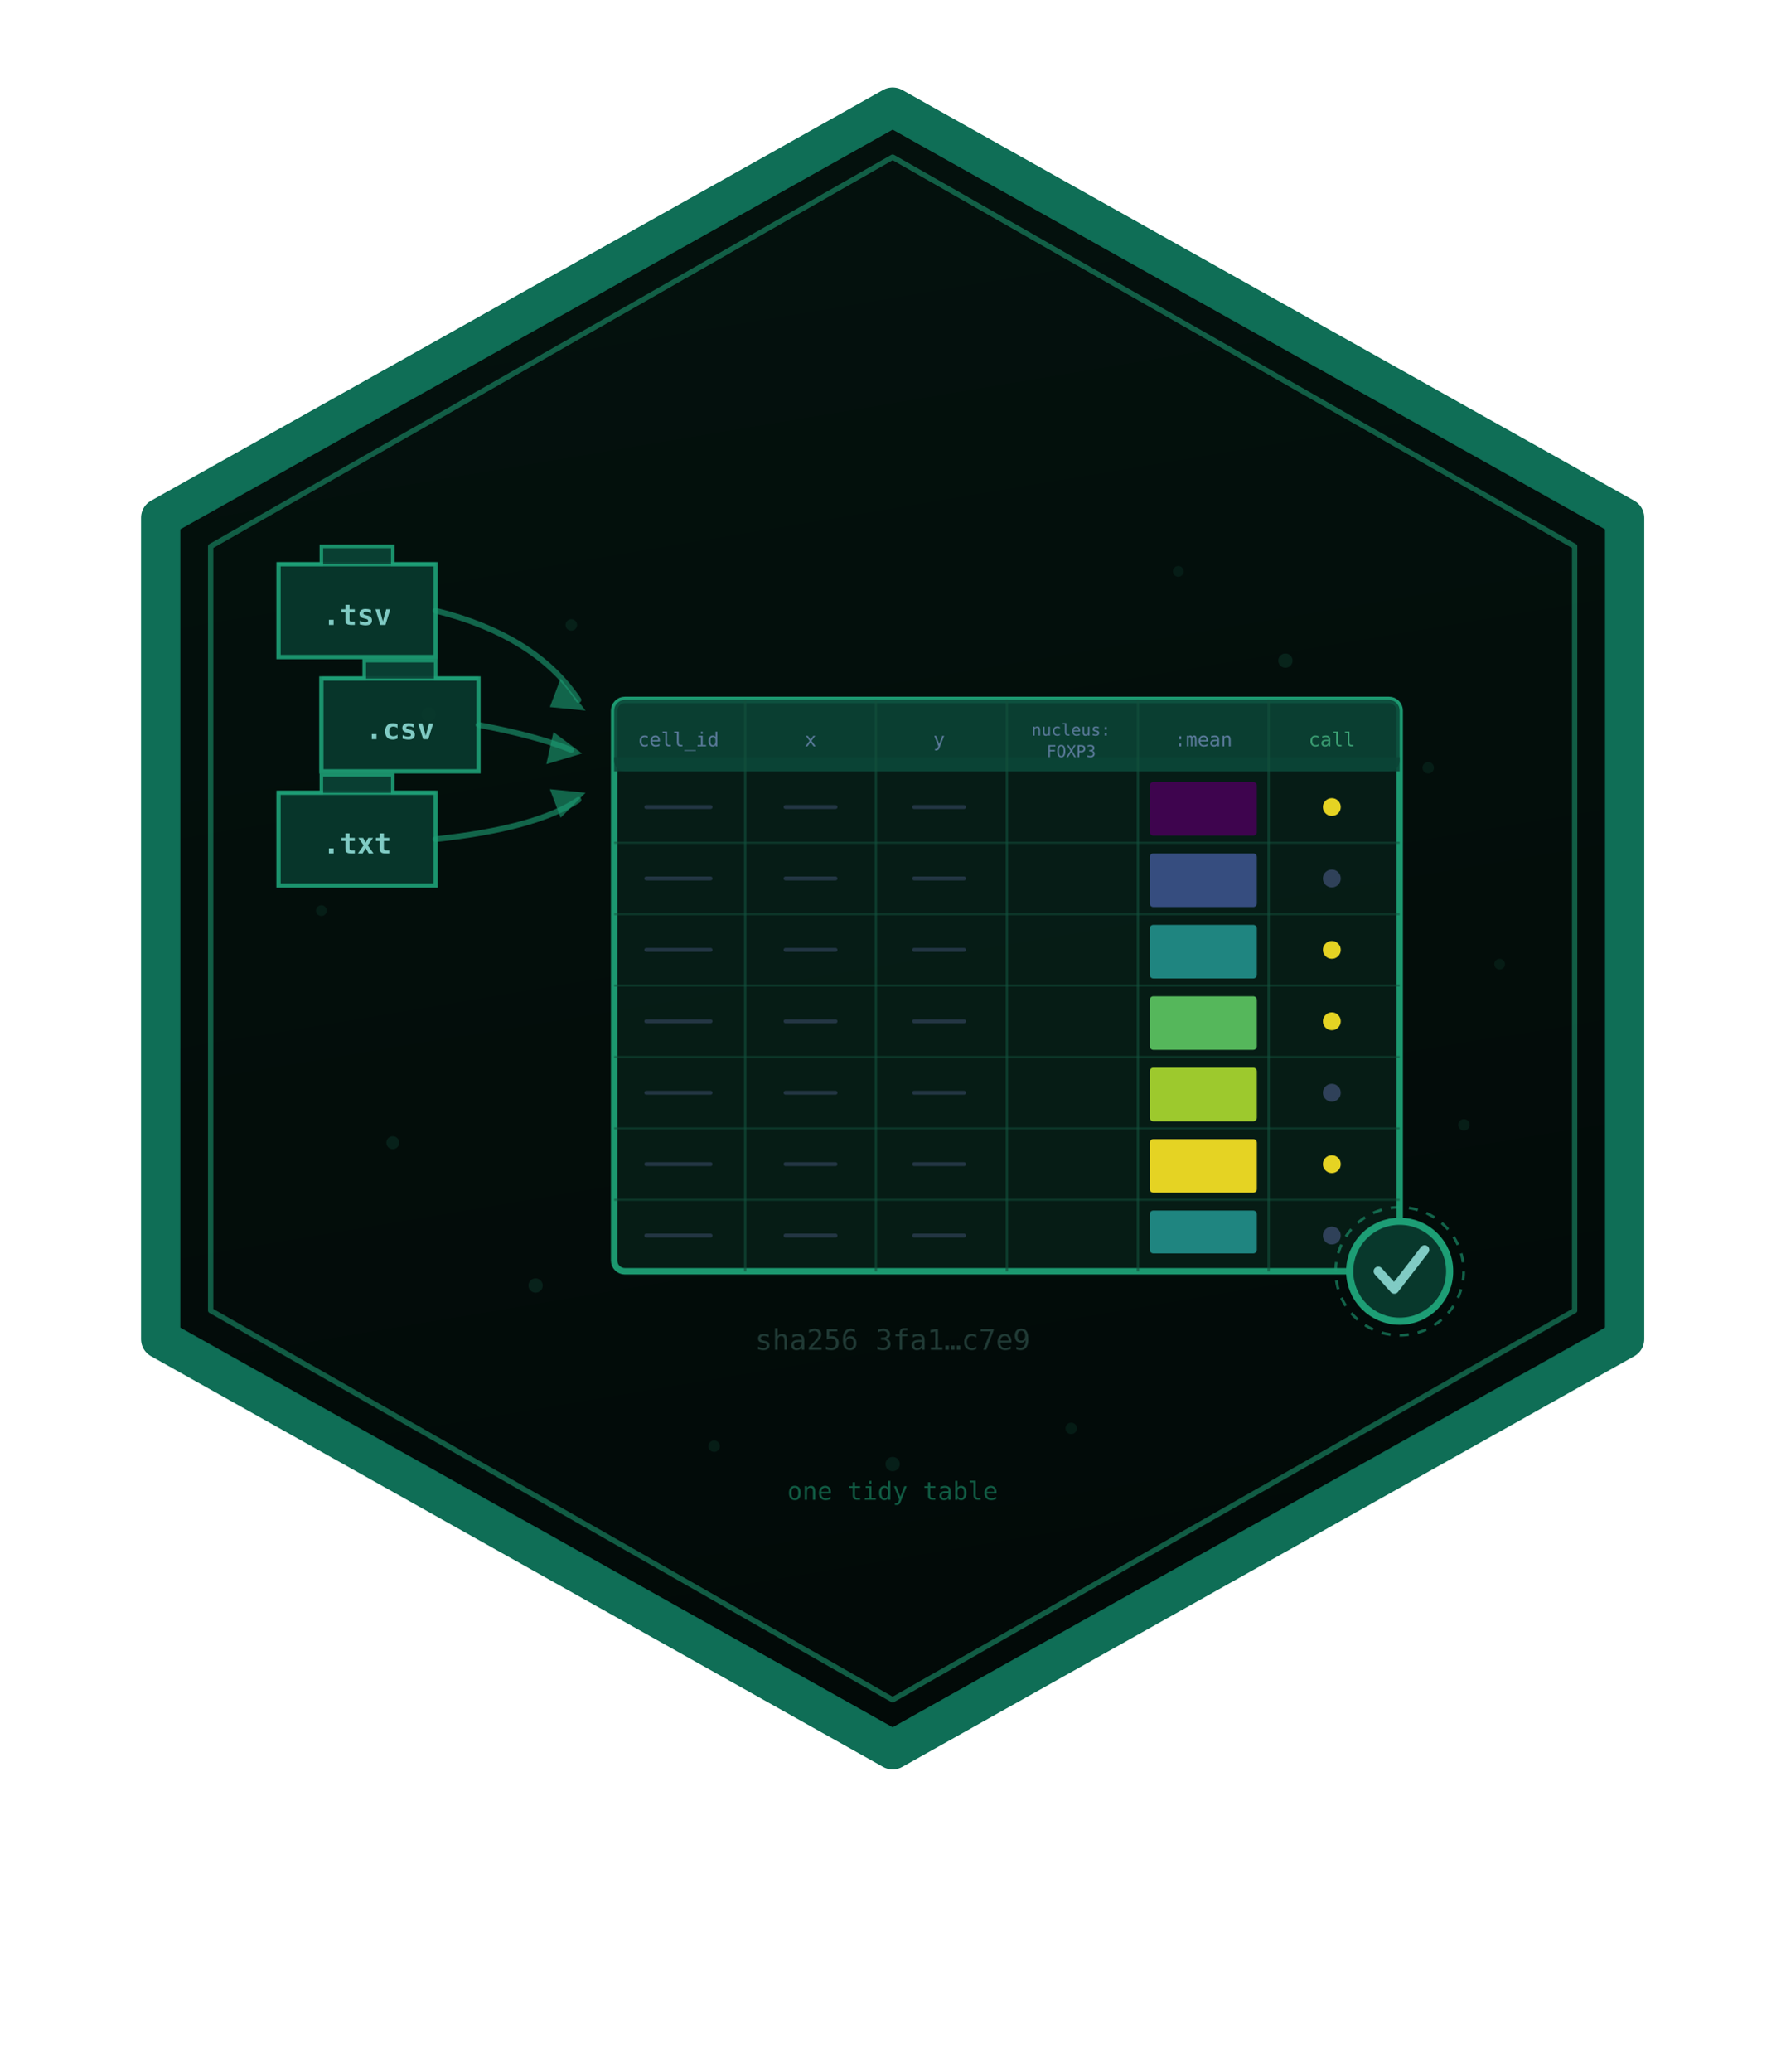
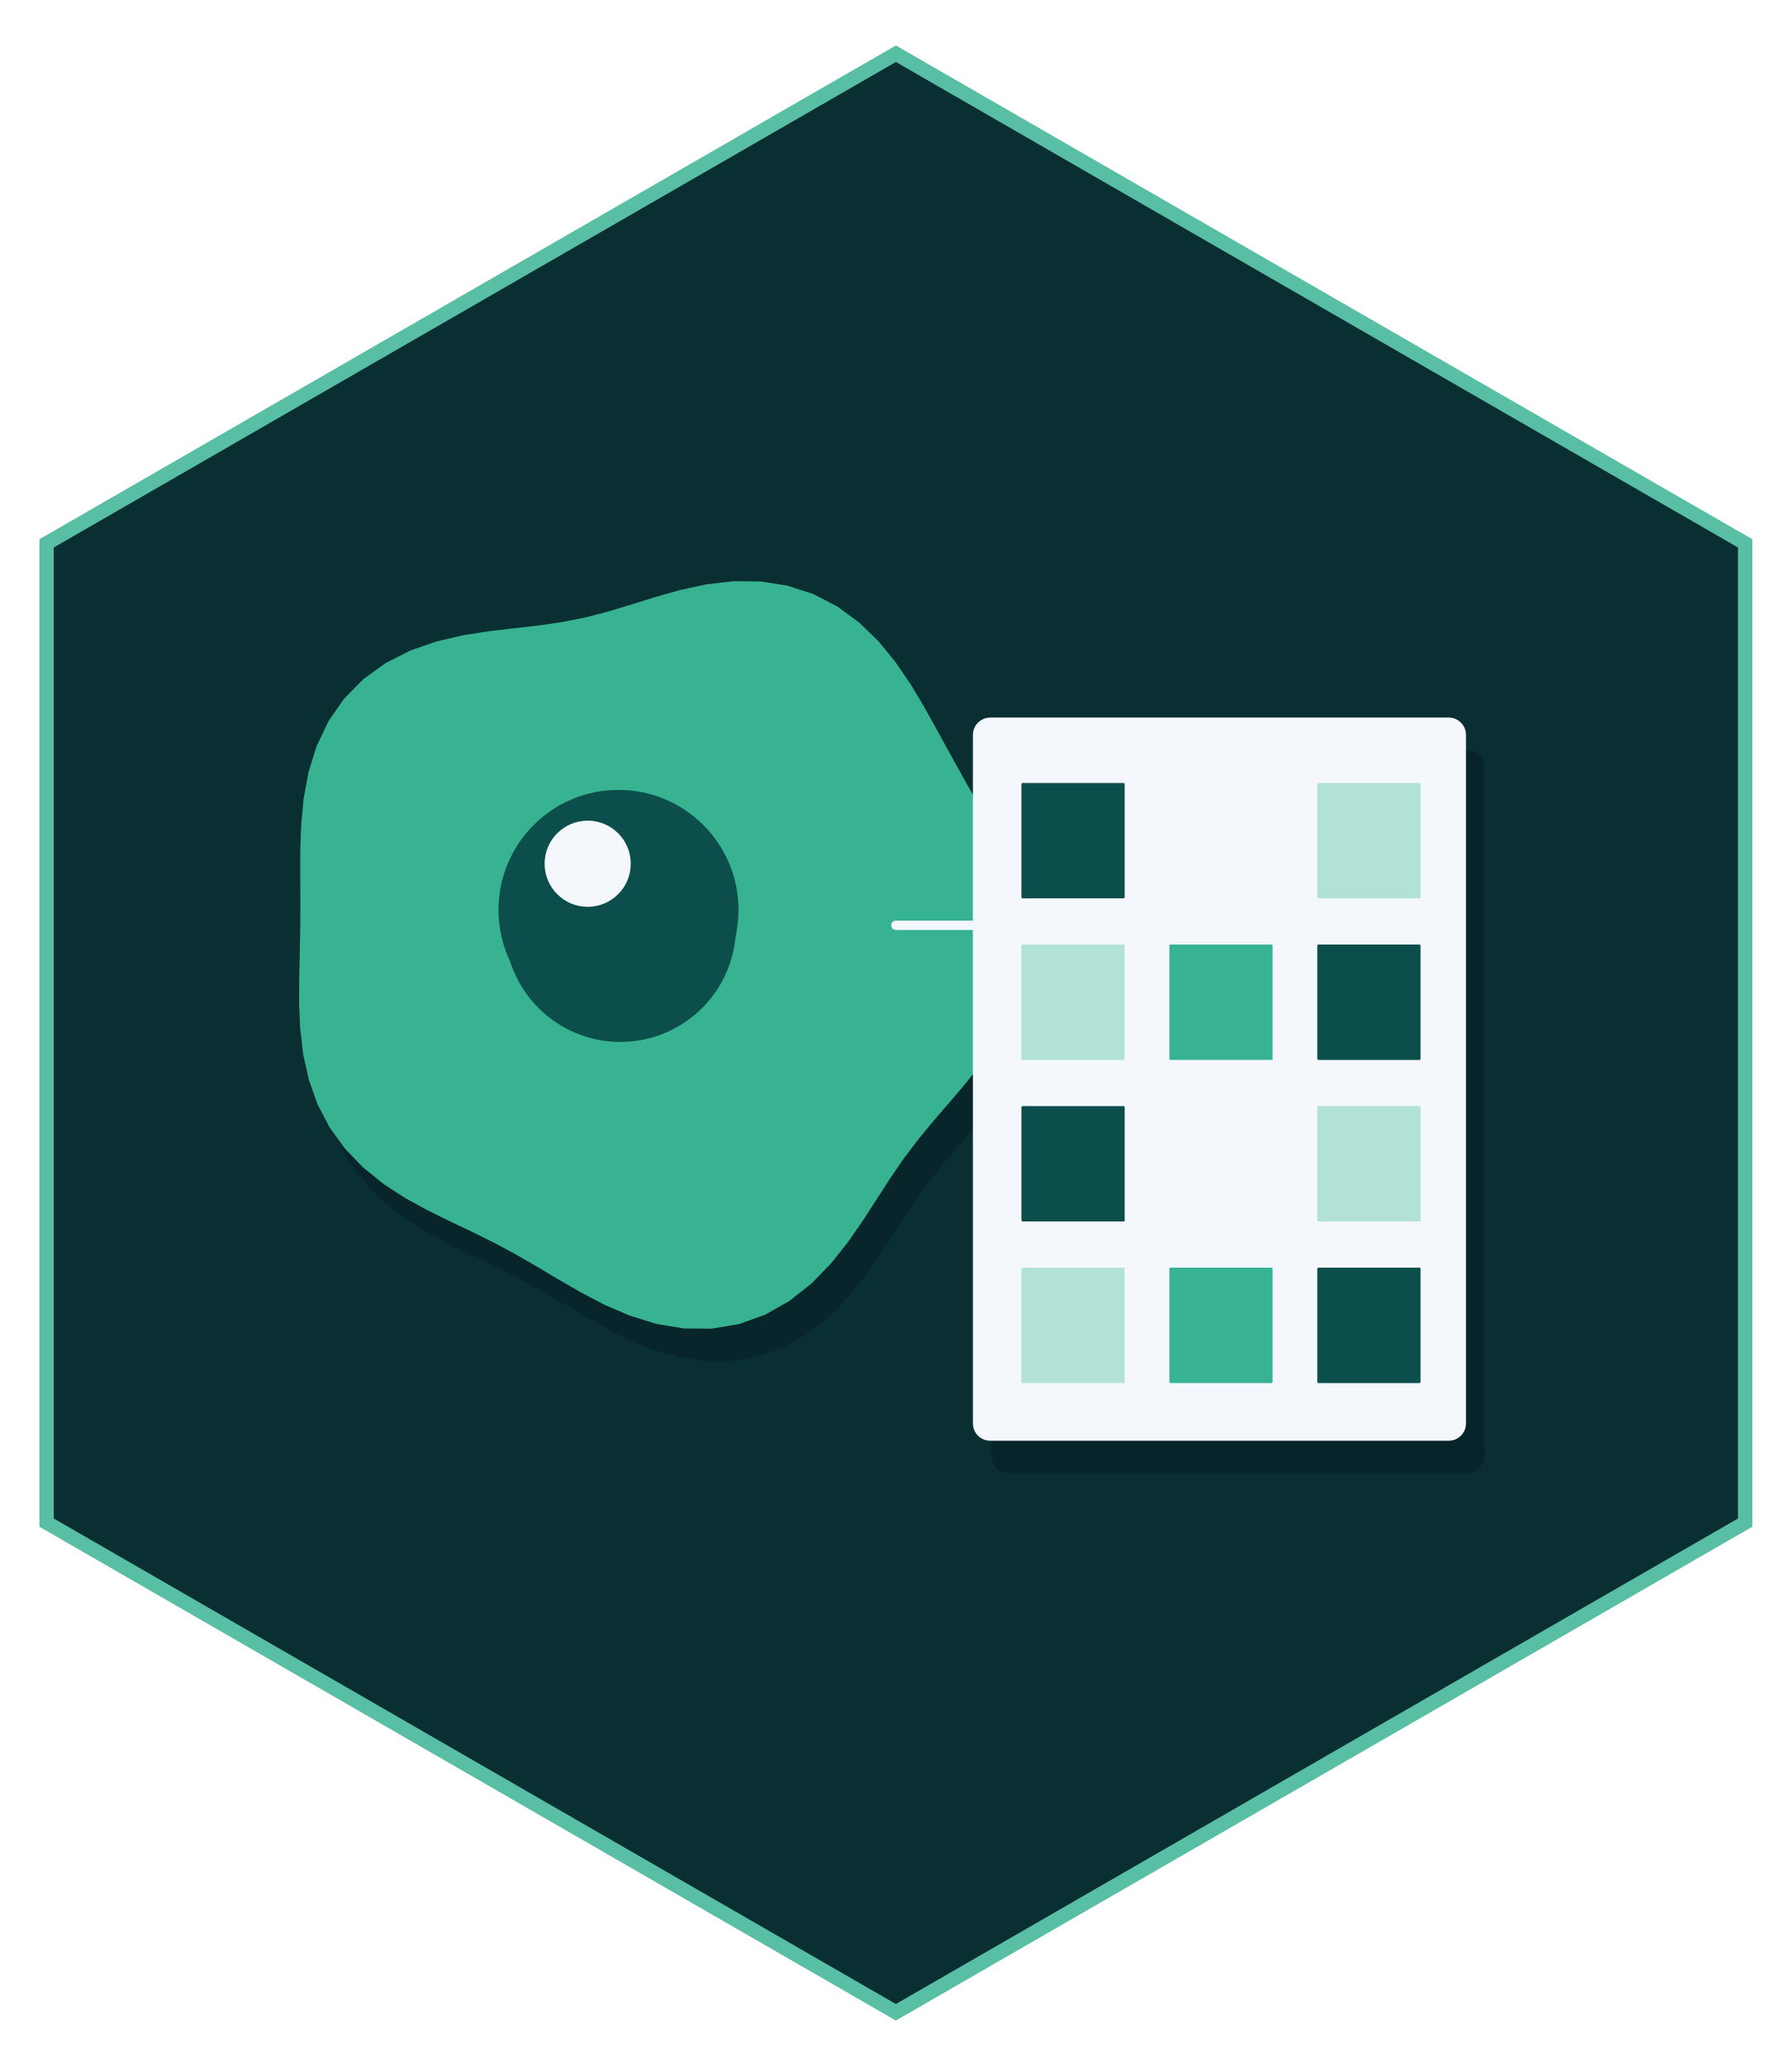
- <svg xmlns="http://www.w3.org/2000/svg" width="500" height="580" viewBox="0 0 500 580">
-   <defs>
-     <linearGradient id="bgcell" x1="0" y1="0" x2="0.15" y2="1">
-       <stop offset="0%" stop-color="#04120e" />
-       <stop offset="100%" stop-color="#020a08" />
-     </linearGradient>
-     <clipPath id="hexcell">
-       <polygon points="250,30 455,145 455,375 250,490 45,375 45,145" />
-     </clipPath>
-   </defs>
-   <polygon points="250,30 455,145 455,375 250,490 45,375 45,145" fill="url(#bgcell)" />
-   <g clip-path="url(#hexcell)">
-     <g opacity="0.5">
-       <circle cx="120" cy="200" r="2" fill="#1D9E75" opacity="0.3" />
-       <circle cx="160" cy="175" r="1.6" fill="#1D9E75" opacity="0.25" />
-       <circle cx="360" cy="185" r="2" fill="#1D9E75" opacity="0.3" />
-       <circle cx="400" cy="215" r="1.6" fill="#1D9E75" opacity="0.22" />
-       <circle cx="110" cy="320" r="1.8" fill="#1D9E75" opacity="0.28" />
-       <circle cx="150" cy="360" r="2" fill="#1D9E75" opacity="0.3" />
-       <circle cx="380" cy="345" r="1.8" fill="#1D9E75" opacity="0.26" />
-       <circle cx="410" cy="315" r="1.6" fill="#1D9E75" opacity="0.24" />
-       <circle cx="250" cy="410" r="2" fill="#1D9E75" opacity="0.28" />
-       <circle cx="300" cy="400" r="1.6" fill="#1D9E75" opacity="0.22" />
-       <circle cx="200" cy="405" r="1.6" fill="#1D9E75" opacity="0.24" />
-       <circle cx="330" cy="160" r="1.5" fill="#1D9E75" opacity="0.2" />
-       <circle cx="90" cy="255" r="1.5" fill="#1D9E75" opacity="0.22" />
-       <circle cx="420" cy="270" r="1.5" fill="#1D9E75" opacity="0.2" />
-     </g>
-     <g transform="translate(78,158)">
-       <path d="M 0,0 L 44,0 L 44,26 L 0,26 Z" fill="#08382C" stroke="#1D9E75" stroke-width="1.2" opacity="0.92" />
-       <path d="M 0,0 L 12,0 L 12,-5 L 32,-5 L 32,0 L 44,0" fill="#0a4436" stroke="#1D9E75" stroke-width="1" opacity="0.9" />
-       <text font-family="monospace" font-size="8" font-weight="700" fill="#80CBC4" text-anchor="middle" x="22" y="17">.tsv</text>
-     </g>
-     <g transform="translate(90,190)">
-       <path d="M 0,0 L 44,0 L 44,26 L 0,26 Z" fill="#08382C" stroke="#1D9E75" stroke-width="1.2" opacity="0.92" />
-       <path d="M 0,0 L 12,0 L 12,-5 L 32,-5 L 32,0 L 44,0" fill="#0a4436" stroke="#1D9E75" stroke-width="1" opacity="0.9" />
-       <text font-family="monospace" font-size="8" font-weight="700" fill="#80CBC4" text-anchor="middle" x="22" y="17">.csv</text>
-     </g>
-     <g transform="translate(78,222)">
-       <path d="M 0,0 L 44,0 L 44,26 L 0,26 Z" fill="#08382C" stroke="#1D9E75" stroke-width="1.2" opacity="0.92" />
-       <path d="M 0,0 L 12,0 L 12,-5 L 32,-5 L 32,0 L 44,0" fill="#0a4436" stroke="#1D9E75" stroke-width="1" opacity="0.9" />
-       <text font-family="monospace" font-size="8" font-weight="700" fill="#80CBC4" text-anchor="middle" x="22" y="17">.txt</text>
-     </g>
-     <path d="M 122,171 Q 150,178 162,196" fill="none" stroke="#1D9E75" stroke-width="1.6" opacity="0.6" stroke-linecap="round" />
-     <polygon points="157,190 164,199 154,198" fill="#1D9E75" opacity="0.6" />
-     <path d="M 134,203 Q 150,206 160,210" fill="none" stroke="#1D9E75" stroke-width="1.6" opacity="0.6" stroke-linecap="round" />
-     <polygon points="155,205 163,211 153,214" fill="#1D9E75" opacity="0.6" />
-     <path d="M 122,235 Q 150,232 162,224" fill="none" stroke="#1D9E75" stroke-width="1.6" opacity="0.6" stroke-linecap="round" />
-     <polygon points="157,229 164,222 154,221" fill="#1D9E75" opacity="0.6" />
-     <rect x="172" y="196" width="220" height="160" rx="3" fill="#061c16" stroke="#1D9E75" stroke-width="1.8" opacity="0.95" />
-     <rect x="172" y="196" width="220" height="20" rx="3" fill="#0a4436" opacity="0.85" />
-     <rect x="172" y="212" width="220" height="4" fill="#0a4436" opacity="0.85" />
-     <line x1="208.7" y1="196" x2="208.7" y2="356" stroke="#12503C" stroke-width="0.7" opacity="0.6" />
-     <line x1="245.3" y1="196" x2="245.3" y2="356" stroke="#12503C" stroke-width="0.7" opacity="0.6" />
-     <line x1="282.0" y1="196" x2="282.0" y2="356" stroke="#12503C" stroke-width="0.7" opacity="0.6" />
-     <line x1="318.7" y1="196" x2="318.7" y2="356" stroke="#12503C" stroke-width="0.7" opacity="0.6" />
-     <line x1="355.3" y1="196" x2="355.3" y2="356" stroke="#12503C" stroke-width="0.7" opacity="0.6" />
-     <line x1="172" y1="236" x2="392" y2="236" stroke="#12503C" stroke-width="0.6" opacity="0.5" />
-     <line x1="172" y1="256" x2="392" y2="256" stroke="#12503C" stroke-width="0.6" opacity="0.5" />
-     <line x1="172" y1="276" x2="392" y2="276" stroke="#12503C" stroke-width="0.6" opacity="0.5" />
-     <line x1="172" y1="296" x2="392" y2="296" stroke="#12503C" stroke-width="0.6" opacity="0.5" />
-     <line x1="172" y1="316" x2="392" y2="316" stroke="#12503C" stroke-width="0.6" opacity="0.5" />
-     <line x1="172" y1="336" x2="392" y2="336" stroke="#12503C" stroke-width="0.6" opacity="0.5" />
-     <text font-family="monospace" font-size="5.4" fill="#5a7a9a" text-anchor="middle" x="190" y="209">cell_id</text>
-     <text font-family="monospace" font-size="5.4" fill="#5a7a9a" text-anchor="middle" x="227" y="209">x</text>
-     <text font-family="monospace" font-size="5.4" fill="#5a7a9a" text-anchor="middle" x="263" y="209">y</text>
-     <text font-family="monospace" font-size="4.6" fill="#5a7a9a" text-anchor="middle" x="300" y="206">nucleus:</text>
-     <text font-family="monospace" font-size="4.6" fill="#5a7a9a" text-anchor="middle" x="300" y="212">FOXP3</text>
-     <text font-family="monospace" font-size="5.4" fill="#5a7a9a" text-anchor="middle" x="337" y="209">:mean</text>
-     <text font-family="monospace" font-size="5.4" fill="#3a9d72" text-anchor="middle" x="373" y="209">call</text>
-     <g stroke="#3a4a6a" stroke-width="1.1" opacity="0.55" stroke-linecap="round">
-       <line x1="181" y1="226" x2="199" y2="226" />
-       <line x1="181" y1="246" x2="199" y2="246" />
-       <line x1="181" y1="266" x2="199" y2="266" />
-       <line x1="181" y1="286" x2="199" y2="286" />
-       <line x1="181" y1="306" x2="199" y2="306" />
-       <line x1="181" y1="326" x2="199" y2="326" />
-       <line x1="181" y1="346" x2="199" y2="346" />
-       <line x1="220" y1="226" x2="234" y2="226" />
-       <line x1="220" y1="246" x2="234" y2="246" />
-       <line x1="220" y1="266" x2="234" y2="266" />
-       <line x1="220" y1="286" x2="234" y2="286" />
-       <line x1="220" y1="306" x2="234" y2="306" />
-       <line x1="220" y1="326" x2="234" y2="326" />
-       <line x1="220" y1="346" x2="234" y2="346" />
-       <line x1="256" y1="226" x2="270" y2="226" />
-       <line x1="256" y1="246" x2="270" y2="246" />
-       <line x1="256" y1="266" x2="270" y2="266" />
-       <line x1="256" y1="286" x2="270" y2="286" />
-       <line x1="256" y1="306" x2="270" y2="306" />
-       <line x1="256" y1="326" x2="270" y2="326" />
-       <line x1="256" y1="346" x2="270" y2="346" />
-     </g>
-     <rect x="322" y="219" width="30" height="15" rx="1" fill="#440154" opacity="0.9" />
-     <rect x="322" y="239" width="30" height="15" rx="1" fill="#3b528b" opacity="0.9" />
-     <rect x="322" y="259" width="30" height="15" rx="1" fill="#21908c" opacity="0.9" />
-     <rect x="322" y="279" width="30" height="15" rx="1" fill="#5dc863" opacity="0.9" />
-     <rect x="322" y="299" width="30" height="15" rx="1" fill="#addc30" opacity="0.9" />
-     <rect x="322" y="319" width="30" height="15" rx="1" fill="#fde725" opacity="0.9" />
-     <rect x="322" y="339" width="30" height="12" rx="1" fill="#21908c" opacity="0.9" />
-     <circle cx="373" cy="226" r="2.5" fill="#fde725" opacity="0.9" />
-     <circle cx="373" cy="246" r="2.5" fill="#3a4a6a" opacity="0.8" />
-     <circle cx="373" cy="266" r="2.5" fill="#fde725" opacity="0.9" />
-     <circle cx="373" cy="286" r="2.5" fill="#fde725" opacity="0.9" />
-     <circle cx="373" cy="306" r="2.5" fill="#3a4a6a" opacity="0.8" />
-     <circle cx="373" cy="326" r="2.5" fill="#fde725" opacity="0.9" />
-     <circle cx="373" cy="346" r="2.5" fill="#3a4a6a" opacity="0.8" />
-     <g transform="translate(392,356)">
-       <circle cx="0" cy="0" r="14" fill="#08382C" stroke="#1D9E75" stroke-width="2" />
-       <circle cx="0" cy="0" r="14" fill="none" stroke="#1D9E75" stroke-width="0.6" stroke-dasharray="2 2" opacity="0.6" transform="scale(1.28)" />
-       <path d="M -6,0 L -1.5,5 L 7,-6" fill="none" stroke="#80CBC4" stroke-width="2.6" stroke-linecap="round" stroke-linejoin="round" />
-     </g>
-     <text font-family="monospace" font-size="8" fill="#2a4a44" opacity="0.75" text-anchor="middle" x="250" y="378">sha256 3fa1…c7e9</text>
-     <text font-family="monospace" font-size="7" fill="#1D9E75" opacity="0.55" text-anchor="middle" x="250" y="420">one tidy table</text>
-   </g>
-   <polygon points="250,30 455,145 455,375 250,490 45,375 45,145" fill="none" stroke="#0F6E56" stroke-width="11" stroke-linejoin="round" />
-   <polygon points="250,44 441,153 441,367 250,476 59,367 59,153" fill="none" stroke="#1D9E75" stroke-width="1.5" stroke-linejoin="round" opacity="0.55" />
+ <svg xmlns="http://www.w3.org/2000/svg" width="432" height="498" viewBox="0 0 432 498">
+   <path fill-rule="nonzero" fill="rgb(100%, 100%, 100%)" fill-opacity="1" d="M 216 4.98 L 427.68 126.988 L 427.68 371.012 L 216 493.02 L 4.32 371.012 L 4.32 126.988 Z M 216 4.98 " />
+   <path fill-rule="nonzero" fill="rgb(34.902%, 74.902%, 64.314%)" fill-opacity="1" d="M 216 10.957 L 422.496 129.977 L 422.496 368.023 L 216 487.043 L 9.504 368.023 L 9.504 129.977 Z M 216 10.957 " />
+   <path fill-rule="nonzero" fill="rgb(3.529%, 18.431%, 20%)" fill-opacity="1" d="M 216 14.941 L 419.039 131.969 L 419.039 366.031 L 216 483.059 L 12.961 366.031 L 12.961 131.969 Z M 216 14.941 " />
+   <path fill-rule="nonzero" fill="rgb(1.176%, 3.922%, 7.059%)" fill-opacity="0.251" d="M 251.418 234.535 L 250.844 228.191 L 249.441 221.988 L 247.371 215.996 L 244.824 210.258 L 241.996 204.75 L 239.059 199.406 L 236.109 194.145 L 233.195 188.875 L 230.277 183.547 L 227.262 178.148 L 224.02 172.734 L 220.406 167.426 L 216.293 162.395 L 211.613 157.844 L 206.344 153.98 L 200.543 150.977 L 194.328 148.957 L 187.848 147.945 L 181.285 147.887 L 174.797 148.641 L 168.508 149.992 L 162.48 151.691 L 156.711 153.492 L 151.145 155.18 L 145.668 156.605 L 140.152 157.711 L 134.484 158.535 L 128.586 159.211 L 122.438 159.926 L 116.094 160.914 L 109.684 162.41 L 103.395 164.598 L 97.441 167.617 L 92.051 171.508 L 87.402 176.23 L 83.633 181.672 L 80.785 187.66 L 78.828 193.996 L 77.641 200.488 L 77.051 206.973 L 76.855 213.34 L 76.852 219.551 L 76.883 225.605 L 76.852 231.566 L 76.738 237.508 L 76.602 243.492 L 76.578 249.57 L 76.832 255.734 L 77.559 261.934 L 78.918 268.062 L 81.031 273.988 L 83.945 279.562 L 87.633 284.664 L 91.996 289.199 L 96.883 293.145 L 102.109 296.543 L 107.496 299.496 L 112.895 302.152 L 118.207 304.688 L 123.41 307.266 L 128.527 309.996 L 133.645 312.938 L 138.879 316.055 L 144.336 319.223 L 150.105 322.25 L 156.219 324.895 L 162.648 326.891 L 169.301 328.008 L 176.023 328.059 L 182.637 326.953 L 188.953 324.688 L 194.816 321.367 L 200.109 317.176 L 204.805 312.355 L 208.934 307.168 L 212.605 301.863 L 215.977 296.641 L 219.219 291.625 L 222.5 286.867 L 225.941 282.328 L 229.59 277.914 L 233.422 273.48 L 237.328 268.887 L 241.133 264 L 244.613 258.75 L 247.551 253.109 L 249.75 247.125 L 251.059 240.891 Z M 251.418 234.535 " />
+   <path fill-rule="nonzero" fill="rgb(21.961%, 70.196%, 56.863%)" fill-opacity="1" d="M 246.957 226.746 L 246.387 220.402 L 244.984 214.199 L 242.914 208.207 L 240.367 202.469 L 237.539 196.961 L 234.598 191.617 L 231.652 186.355 L 228.734 181.086 L 225.82 175.758 L 222.805 170.359 L 219.562 164.945 L 215.945 159.637 L 211.836 154.605 L 207.152 150.055 L 201.887 146.191 L 196.086 143.191 L 189.867 141.168 L 183.391 140.156 L 176.828 140.098 L 170.34 140.852 L 164.051 142.203 L 158.023 143.902 L 152.254 145.703 L 146.688 147.391 L 141.207 148.816 L 135.695 149.922 L 130.027 150.746 L 124.129 151.422 L 117.98 152.137 L 111.637 153.129 L 105.227 154.621 L 98.938 156.809 L 92.984 159.828 L 87.59 163.719 L 82.945 168.441 L 79.172 173.883 L 76.328 179.871 L 74.367 186.207 L 73.18 192.699 L 72.594 199.184 L 72.395 205.551 L 72.395 211.762 L 72.426 217.816 L 72.395 223.777 L 72.277 229.719 L 72.145 235.703 L 72.117 241.781 L 72.375 247.945 L 73.098 254.145 L 74.461 260.273 L 76.57 266.199 L 79.484 271.773 L 83.176 276.875 L 87.539 281.41 L 92.426 285.355 L 97.648 288.754 L 103.035 291.707 L 108.434 294.363 L 113.75 296.898 L 118.949 299.477 L 124.066 302.207 L 129.188 305.148 L 134.418 308.266 L 139.879 311.434 L 145.645 314.461 L 151.762 317.105 L 158.191 319.102 L 164.84 320.219 L 171.562 320.27 L 178.176 319.164 L 184.496 316.898 L 190.355 313.578 L 195.652 309.387 L 200.348 304.566 L 204.477 299.379 L 208.148 294.074 L 211.52 288.852 L 214.762 283.836 L 218.043 279.078 L 221.48 274.543 L 225.133 270.125 L 228.965 265.691 L 232.871 261.098 L 236.672 256.215 L 240.156 250.961 L 243.094 245.32 L 245.289 239.336 L 246.602 233.102 Z M 246.957 226.746 " />
+   <path fill-rule="nonzero" fill="rgb(4.706%, 30.588%, 29.412%)" fill-opacity="1" d="M 177.465 223.258 C 177.465 238.664 164.977 251.152 149.57 251.152 C 134.168 251.152 121.68 238.664 121.68 223.258 C 121.68 207.855 134.168 195.367 149.57 195.367 C 164.977 195.367 177.465 207.855 177.465 223.258 " />
+   <path fill-rule="nonzero" fill="rgb(95.686%, 97.255%, 98.824%)" fill-opacity="1" d="M 158.285 217.156 C 158.285 223.418 153.211 228.488 146.953 228.488 C 140.695 228.488 135.621 223.418 135.621 217.156 C 135.621 210.898 140.695 205.828 146.953 205.828 C 153.211 205.828 158.285 210.898 158.285 217.156 " />
+   <path fill-rule="nonzero" fill="rgb(4.706%, 30.588%, 29.412%)" fill-opacity="1" d="M 178.059 219.328 C 178.059 235.305 165.105 248.258 149.125 248.258 C 133.148 248.258 120.195 235.305 120.195 219.328 C 120.195 203.352 133.148 190.398 149.125 190.398 C 165.105 190.398 178.059 203.352 178.059 219.328 " />
+   <path fill-rule="nonzero" fill="rgb(95.686%, 97.255%, 98.824%)" fill-opacity="1" d="M 152.082 208.199 C 152.082 213.938 147.43 218.586 141.695 218.586 C 135.961 218.586 131.312 213.938 131.312 208.199 C 131.312 202.465 135.961 197.816 141.695 197.816 C 147.43 197.816 152.082 202.465 152.082 208.199 " />
+   <path fill-rule="nonzero" fill="rgb(1.176%, 3.922%, 7.059%)" fill-opacity="0.278" d="M 243.195 355.078 L 353.758 355.078 L 353.594 355.074 L 354.262 355.047 L 354.918 354.914 L 355.543 354.676 L 356.125 354.34 L 356.641 353.918 L 357.086 353.418 L 357.445 352.852 L 357.707 352.234 L 357.867 351.586 L 357.922 350.918 L 357.922 184.914 L 357.867 184.246 L 357.707 183.598 L 357.445 182.98 L 357.086 182.414 L 356.641 181.914 L 356.125 181.492 L 355.543 181.156 L 354.918 180.918 L 354.262 180.785 L 353.758 180.754 L 243.195 180.754 L 243.695 180.785 L 243.027 180.758 L 242.363 180.84 L 241.719 181.023 L 241.113 181.312 L 240.562 181.691 L 240.082 182.156 L 239.68 182.691 L 239.367 183.285 L 239.156 183.918 L 239.047 184.582 L 239.035 184.914 L 239.035 350.918 L 239.047 350.582 L 239.047 351.25 L 239.156 351.914 L 239.367 352.547 L 239.68 353.141 L 240.082 353.676 L 240.562 354.141 L 241.113 354.52 L 241.719 354.809 L 242.363 354.992 L 243.027 355.074 Z M 243.195 355.078 " />
+   <path fill-rule="nonzero" fill="rgb(95.686%, 97.255%, 98.824%)" fill-opacity="1" d="M 238.738 347.289 L 349.301 347.289 L 349.133 347.285 L 349.805 347.258 L 350.461 347.125 L 351.086 346.887 L 351.664 346.551 L 352.184 346.129 L 352.629 345.629 L 352.984 345.062 L 353.25 344.445 L 353.41 343.797 L 353.461 343.129 L 353.461 177.125 L 353.41 176.457 L 353.25 175.809 L 352.984 175.191 L 352.629 174.625 L 352.184 174.125 L 351.664 173.703 L 351.086 173.367 L 350.461 173.129 L 349.805 172.996 L 349.301 172.965 L 238.738 172.965 L 239.238 172.996 L 238.57 172.969 L 237.906 173.051 L 237.262 173.234 L 236.656 173.523 L 236.105 173.902 L 235.621 174.367 L 235.219 174.902 L 234.91 175.496 L 234.695 176.129 L 234.59 176.793 L 234.574 177.125 L 234.574 343.129 L 234.59 342.793 L 234.59 343.461 L 234.695 344.125 L 234.91 344.758 L 235.219 345.352 L 235.621 345.887 L 236.105 346.352 L 236.656 346.73 L 237.262 347.02 L 237.906 347.203 L 238.57 347.285 Z M 238.738 347.289 " />
+   <path fill-rule="nonzero" fill="rgb(69.804%, 88.235%, 83.529%)" fill-opacity="1" d="M 246.578 333.379 L 270.871 333.379 L 270.859 333.379 L 270.906 333.379 L 270.957 333.367 L 271 333.352 L 271.043 333.328 L 271.078 333.297 L 271.109 333.262 L 271.137 333.219 L 271.156 333.176 L 271.168 333.129 L 271.172 333.082 L 271.172 305.859 L 271.168 305.812 L 271.156 305.766 L 271.137 305.723 L 271.109 305.684 L 271.078 305.645 L 271.043 305.617 L 271 305.59 L 270.957 305.574 L 270.906 305.566 L 270.871 305.562 L 246.578 305.562 L 246.613 305.566 L 246.566 305.562 L 246.52 305.57 L 246.473 305.582 L 246.43 305.602 L 246.387 305.629 L 246.355 305.664 L 246.324 305.703 L 246.305 305.742 L 246.289 305.789 L 246.277 305.859 L 246.277 333.082 L 246.281 333.059 L 246.281 333.105 L 246.289 333.152 L 246.305 333.199 L 246.324 333.242 L 246.355 333.281 L 246.387 333.312 L 246.43 333.34 L 246.473 333.359 L 246.52 333.375 L 246.566 333.379 Z M 246.578 333.379 " />
+   <path fill-rule="nonzero" fill="rgb(4.706%, 30.588%, 29.412%)" fill-opacity="1" d="M 246.578 294.434 L 270.871 294.434 L 270.859 294.434 L 270.906 294.434 L 270.957 294.422 L 271 294.406 L 271.043 294.383 L 271.078 294.352 L 271.109 294.316 L 271.137 294.277 L 271.156 294.23 L 271.168 294.184 L 271.172 294.137 L 271.172 266.918 L 271.168 266.867 L 271.156 266.82 L 271.137 266.777 L 271.109 266.738 L 271.078 266.699 L 271.043 266.672 L 271 266.648 L 270.957 266.629 L 270.906 266.621 L 270.871 266.617 L 246.578 266.617 L 246.613 266.621 L 246.566 266.617 L 246.52 266.625 L 246.473 266.637 L 246.43 266.656 L 246.387 266.684 L 246.355 266.719 L 246.324 266.758 L 246.305 266.801 L 246.289 266.844 L 246.281 266.891 L 246.277 266.918 L 246.277 294.137 L 246.281 294.113 L 246.281 294.16 L 246.289 294.207 L 246.305 294.254 L 246.324 294.297 L 246.355 294.336 L 246.387 294.367 L 246.43 294.395 L 246.473 294.414 L 246.52 294.43 L 246.566 294.434 Z M 246.578 294.434 " />
+   <path fill-rule="nonzero" fill="rgb(69.804%, 88.235%, 83.529%)" fill-opacity="1" d="M 246.578 255.492 L 270.871 255.492 L 270.859 255.492 L 270.906 255.488 L 270.957 255.48 L 271 255.461 L 271.043 255.438 L 271.078 255.406 L 271.109 255.371 L 271.137 255.332 L 271.156 255.285 L 271.168 255.238 L 271.172 255.191 L 271.172 227.973 L 271.168 227.926 L 271.156 227.879 L 271.137 227.832 L 271.109 227.793 L 271.078 227.758 L 271.043 227.727 L 271 227.703 L 270.957 227.684 L 270.906 227.676 L 270.871 227.672 L 246.578 227.672 L 246.613 227.676 L 246.566 227.672 L 246.52 227.68 L 246.473 227.691 L 246.43 227.715 L 246.387 227.742 L 246.355 227.773 L 246.324 227.812 L 246.305 227.855 L 246.289 227.898 L 246.281 227.949 L 246.277 227.973 L 246.277 255.191 L 246.281 255.168 L 246.281 255.215 L 246.289 255.262 L 246.305 255.309 L 246.324 255.352 L 246.355 255.391 L 246.387 255.422 L 246.43 255.449 L 246.473 255.473 L 246.52 255.484 L 246.566 255.492 Z M 246.578 255.492 " />
+   <path fill-rule="nonzero" fill="rgb(4.706%, 30.588%, 29.412%)" fill-opacity="1" d="M 246.578 216.547 L 270.871 216.547 L 270.859 216.547 L 270.906 216.543 L 270.957 216.535 L 271 216.516 L 271.043 216.492 L 271.078 216.461 L 271.109 216.426 L 271.137 216.387 L 271.156 216.344 L 271.168 216.297 L 271.172 216.246 L 271.172 189.027 L 271.168 188.98 L 271.156 188.934 L 271.137 188.887 L 271.109 188.848 L 271.078 188.812 L 271.043 188.781 L 271 188.758 L 270.957 188.742 L 270.906 188.73 L 246.578 188.73 L 246.613 188.73 L 246.566 188.73 L 246.52 188.734 L 246.473 188.746 L 246.43 188.77 L 246.387 188.797 L 246.355 188.828 L 246.324 188.867 L 246.305 188.91 L 246.289 188.957 L 246.277 189.027 L 246.277 216.246 L 246.281 216.223 L 246.281 216.27 L 246.289 216.32 L 246.305 216.363 L 246.324 216.406 L 246.355 216.445 L 246.387 216.48 L 246.43 216.508 L 246.473 216.527 L 246.52 216.539 L 246.566 216.547 Z M 246.578 216.547 " />
+   <path fill-rule="nonzero" fill="rgb(21.961%, 70.196%, 56.863%)" fill-opacity="1" d="M 282.242 333.379 L 306.539 333.379 L 306.527 333.379 L 306.574 333.379 L 306.621 333.367 L 306.664 333.352 L 306.707 333.328 L 306.746 333.297 L 306.777 333.262 L 306.801 333.219 L 306.82 333.176 L 306.832 333.129 L 306.836 333.082 L 306.836 305.859 L 306.832 305.812 L 306.82 305.766 L 306.801 305.723 L 306.777 305.684 L 306.746 305.645 L 306.707 305.617 L 306.664 305.59 L 306.621 305.574 L 306.574 305.566 L 306.539 305.562 L 282.242 305.562 L 282.281 305.566 L 282.23 305.562 L 282.184 305.57 L 282.137 305.582 L 282.094 305.602 L 282.055 305.629 L 282.02 305.664 L 281.992 305.703 L 281.969 305.742 L 281.953 305.789 L 281.945 305.836 L 281.945 333.082 L 281.945 333.059 L 281.945 333.105 L 281.953 333.152 L 281.969 333.199 L 281.992 333.242 L 282.02 333.281 L 282.055 333.312 L 282.094 333.34 L 282.137 333.359 L 282.184 333.375 L 282.23 333.379 Z M 282.242 333.379 " />
+   <path fill-rule="nonzero" fill="rgb(95.686%, 97.255%, 98.824%)" fill-opacity="1" d="M 282.242 294.434 L 306.539 294.434 L 306.527 294.434 L 306.574 294.434 L 306.621 294.422 L 306.664 294.406 L 306.707 294.383 L 306.746 294.352 L 306.777 294.316 L 306.801 294.277 L 306.82 294.23 L 306.832 294.184 L 306.836 294.137 L 306.836 266.918 L 306.832 266.867 L 306.82 266.82 L 306.801 266.777 L 306.777 266.738 L 306.746 266.699 L 306.707 266.672 L 306.664 266.648 L 306.621 266.629 L 306.574 266.621 L 306.539 266.617 L 282.242 266.617 L 282.281 266.621 L 282.23 266.617 L 282.184 266.625 L 282.137 266.637 L 282.094 266.656 L 282.055 266.684 L 282.02 266.719 L 281.992 266.758 L 281.969 266.801 L 281.953 266.844 L 281.945 266.891 L 281.945 294.137 L 281.945 294.113 L 281.945 294.16 L 281.953 294.207 L 281.969 294.254 L 281.992 294.297 L 282.02 294.336 L 282.055 294.367 L 282.094 294.395 L 282.137 294.414 L 282.184 294.43 L 282.23 294.434 Z M 282.242 294.434 " />
+   <path fill-rule="nonzero" fill="rgb(21.961%, 70.196%, 56.863%)" fill-opacity="1" d="M 282.242 255.492 L 306.539 255.492 L 306.527 255.492 L 306.574 255.488 L 306.621 255.48 L 306.664 255.461 L 306.707 255.438 L 306.746 255.406 L 306.777 255.371 L 306.801 255.332 L 306.82 255.285 L 306.832 255.238 L 306.836 255.191 L 306.836 227.973 L 306.832 227.926 L 306.82 227.879 L 306.801 227.832 L 306.777 227.793 L 306.746 227.758 L 306.707 227.727 L 306.664 227.703 L 306.621 227.684 L 306.574 227.676 L 306.539 227.672 L 282.242 227.672 L 282.281 227.676 L 282.23 227.672 L 282.184 227.68 L 282.137 227.691 L 282.094 227.715 L 282.055 227.742 L 282.02 227.773 L 281.992 227.812 L 281.969 227.855 L 281.953 227.898 L 281.945 227.949 L 281.945 255.191 L 281.945 255.168 L 281.945 255.215 L 281.953 255.262 L 281.969 255.309 L 281.992 255.352 L 282.02 255.391 L 282.055 255.422 L 282.094 255.449 L 282.137 255.473 L 282.184 255.484 L 282.23 255.492 Z M 282.242 255.492 " />
+   <path fill-rule="nonzero" fill="rgb(95.686%, 97.255%, 98.824%)" fill-opacity="1" d="M 282.242 216.547 L 306.539 216.547 L 306.527 216.547 L 306.574 216.543 L 306.621 216.535 L 306.664 216.516 L 306.707 216.492 L 306.746 216.461 L 306.777 216.426 L 306.801 216.387 L 306.82 216.344 L 306.832 216.297 L 306.836 216.246 L 306.836 189.027 L 306.832 188.98 L 306.82 188.934 L 306.801 188.887 L 306.777 188.848 L 306.746 188.812 L 306.707 188.781 L 306.664 188.758 L 306.621 188.742 L 306.574 188.73 L 282.242 188.73 L 282.281 188.73 L 282.23 188.73 L 282.184 188.734 L 282.137 188.746 L 282.094 188.77 L 282.055 188.797 L 282.02 188.828 L 281.992 188.867 L 281.969 188.91 L 281.953 188.957 L 281.945 189.004 L 281.945 216.246 L 281.945 216.223 L 281.945 216.27 L 281.953 216.32 L 281.969 216.363 L 281.992 216.406 L 282.02 216.445 L 282.055 216.48 L 282.094 216.508 L 282.137 216.527 L 282.184 216.539 L 282.23 216.547 Z M 282.242 216.547 " />
+   <path fill-rule="nonzero" fill="rgb(4.706%, 30.588%, 29.412%)" fill-opacity="1" d="M 317.91 333.379 L 342.203 333.379 L 342.191 333.379 L 342.238 333.379 L 342.285 333.367 L 342.332 333.352 L 342.375 333.328 L 342.41 333.297 L 342.441 333.262 L 342.469 333.219 L 342.488 333.176 L 342.5 333.129 L 342.504 333.082 L 342.504 305.859 L 342.5 305.812 L 342.488 305.766 L 342.469 305.723 L 342.441 305.684 L 342.41 305.645 L 342.375 305.617 L 342.332 305.59 L 342.285 305.574 L 342.238 305.566 L 342.203 305.562 L 317.91 305.562 L 317.945 305.566 L 317.898 305.562 L 317.852 305.57 L 317.805 305.582 L 317.762 305.602 L 317.719 305.629 L 317.688 305.664 L 317.656 305.703 L 317.633 305.742 L 317.621 305.789 L 317.609 305.859 L 317.609 333.082 L 317.613 333.059 L 317.613 333.105 L 317.621 333.152 L 317.633 333.199 L 317.656 333.242 L 317.688 333.281 L 317.719 333.312 L 317.762 333.34 L 317.805 333.359 L 317.852 333.375 L 317.898 333.379 Z M 317.91 333.379 " />
+   <path fill-rule="nonzero" fill="rgb(69.804%, 88.235%, 83.529%)" fill-opacity="1" d="M 317.91 294.434 L 342.203 294.434 L 342.191 294.434 L 342.238 294.434 L 342.285 294.422 L 342.332 294.406 L 342.375 294.383 L 342.41 294.352 L 342.441 294.316 L 342.469 294.277 L 342.488 294.23 L 342.5 294.184 L 342.504 294.137 L 342.504 266.918 L 342.5 266.867 L 342.488 266.82 L 342.469 266.777 L 342.441 266.738 L 342.41 266.699 L 342.375 266.672 L 342.332 266.648 L 342.285 266.629 L 342.238 266.621 L 342.203 266.617 L 317.91 266.617 L 317.945 266.621 L 317.898 266.617 L 317.852 266.625 L 317.805 266.637 L 317.762 266.656 L 317.719 266.684 L 317.688 266.719 L 317.656 266.758 L 317.633 266.801 L 317.621 266.844 L 317.613 266.891 L 317.609 266.918 L 317.609 294.137 L 317.613 294.113 L 317.613 294.16 L 317.621 294.207 L 317.633 294.254 L 317.656 294.297 L 317.688 294.336 L 317.719 294.367 L 317.762 294.395 L 317.805 294.414 L 317.852 294.43 L 317.898 294.434 Z M 317.91 294.434 " />
+   <path fill-rule="nonzero" fill="rgb(4.706%, 30.588%, 29.412%)" fill-opacity="1" d="M 317.91 255.492 L 342.203 255.492 L 342.191 255.492 L 342.238 255.488 L 342.285 255.48 L 342.332 255.461 L 342.375 255.438 L 342.41 255.406 L 342.441 255.371 L 342.469 255.332 L 342.488 255.285 L 342.5 255.238 L 342.504 255.191 L 342.504 227.973 L 342.5 227.926 L 342.488 227.879 L 342.469 227.832 L 342.441 227.793 L 342.41 227.758 L 342.375 227.727 L 342.332 227.703 L 342.285 227.684 L 342.238 227.676 L 342.203 227.672 L 317.91 227.672 L 317.945 227.676 L 317.898 227.672 L 317.852 227.68 L 317.805 227.691 L 317.762 227.715 L 317.719 227.742 L 317.688 227.773 L 317.656 227.812 L 317.633 227.855 L 317.621 227.898 L 317.613 227.949 L 317.609 227.973 L 317.609 255.191 L 317.613 255.168 L 317.613 255.215 L 317.621 255.262 L 317.633 255.309 L 317.656 255.352 L 317.688 255.391 L 317.719 255.422 L 317.762 255.449 L 317.805 255.473 L 317.852 255.484 L 317.898 255.492 Z M 317.91 255.492 " />
+   <path fill-rule="nonzero" fill="rgb(69.804%, 88.235%, 83.529%)" fill-opacity="1" d="M 317.91 216.547 L 342.203 216.547 L 342.191 216.547 L 342.238 216.543 L 342.285 216.535 L 342.332 216.516 L 342.375 216.492 L 342.41 216.461 L 342.441 216.426 L 342.469 216.387 L 342.488 216.344 L 342.5 216.297 L 342.504 216.246 L 342.504 189.027 L 342.5 188.98 L 342.488 188.934 L 342.469 188.887 L 342.441 188.848 L 342.41 188.812 L 342.375 188.781 L 342.332 188.758 L 342.285 188.742 L 342.238 188.73 L 317.91 188.73 L 317.945 188.73 L 317.898 188.73 L 317.852 188.734 L 317.805 188.746 L 317.762 188.77 L 317.719 188.797 L 317.688 188.828 L 317.656 188.867 L 317.633 188.91 L 317.621 188.957 L 317.609 189.027 L 317.609 216.246 L 317.613 216.223 L 317.613 216.27 L 317.621 216.32 L 317.633 216.363 L 317.656 216.406 L 317.688 216.445 L 317.719 216.48 L 317.762 216.508 L 317.805 216.527 L 317.852 216.539 L 317.898 216.547 Z M 317.91 216.547 " />
+   <path fill="none" stroke-width="2.25" stroke-linecap="round" stroke-linejoin="round" stroke="rgb(95.686%, 97.255%, 98.824%)" stroke-opacity="1" stroke-miterlimit="10" d="M 216 223.035 L 238.293 223.035 " />
</svg>
